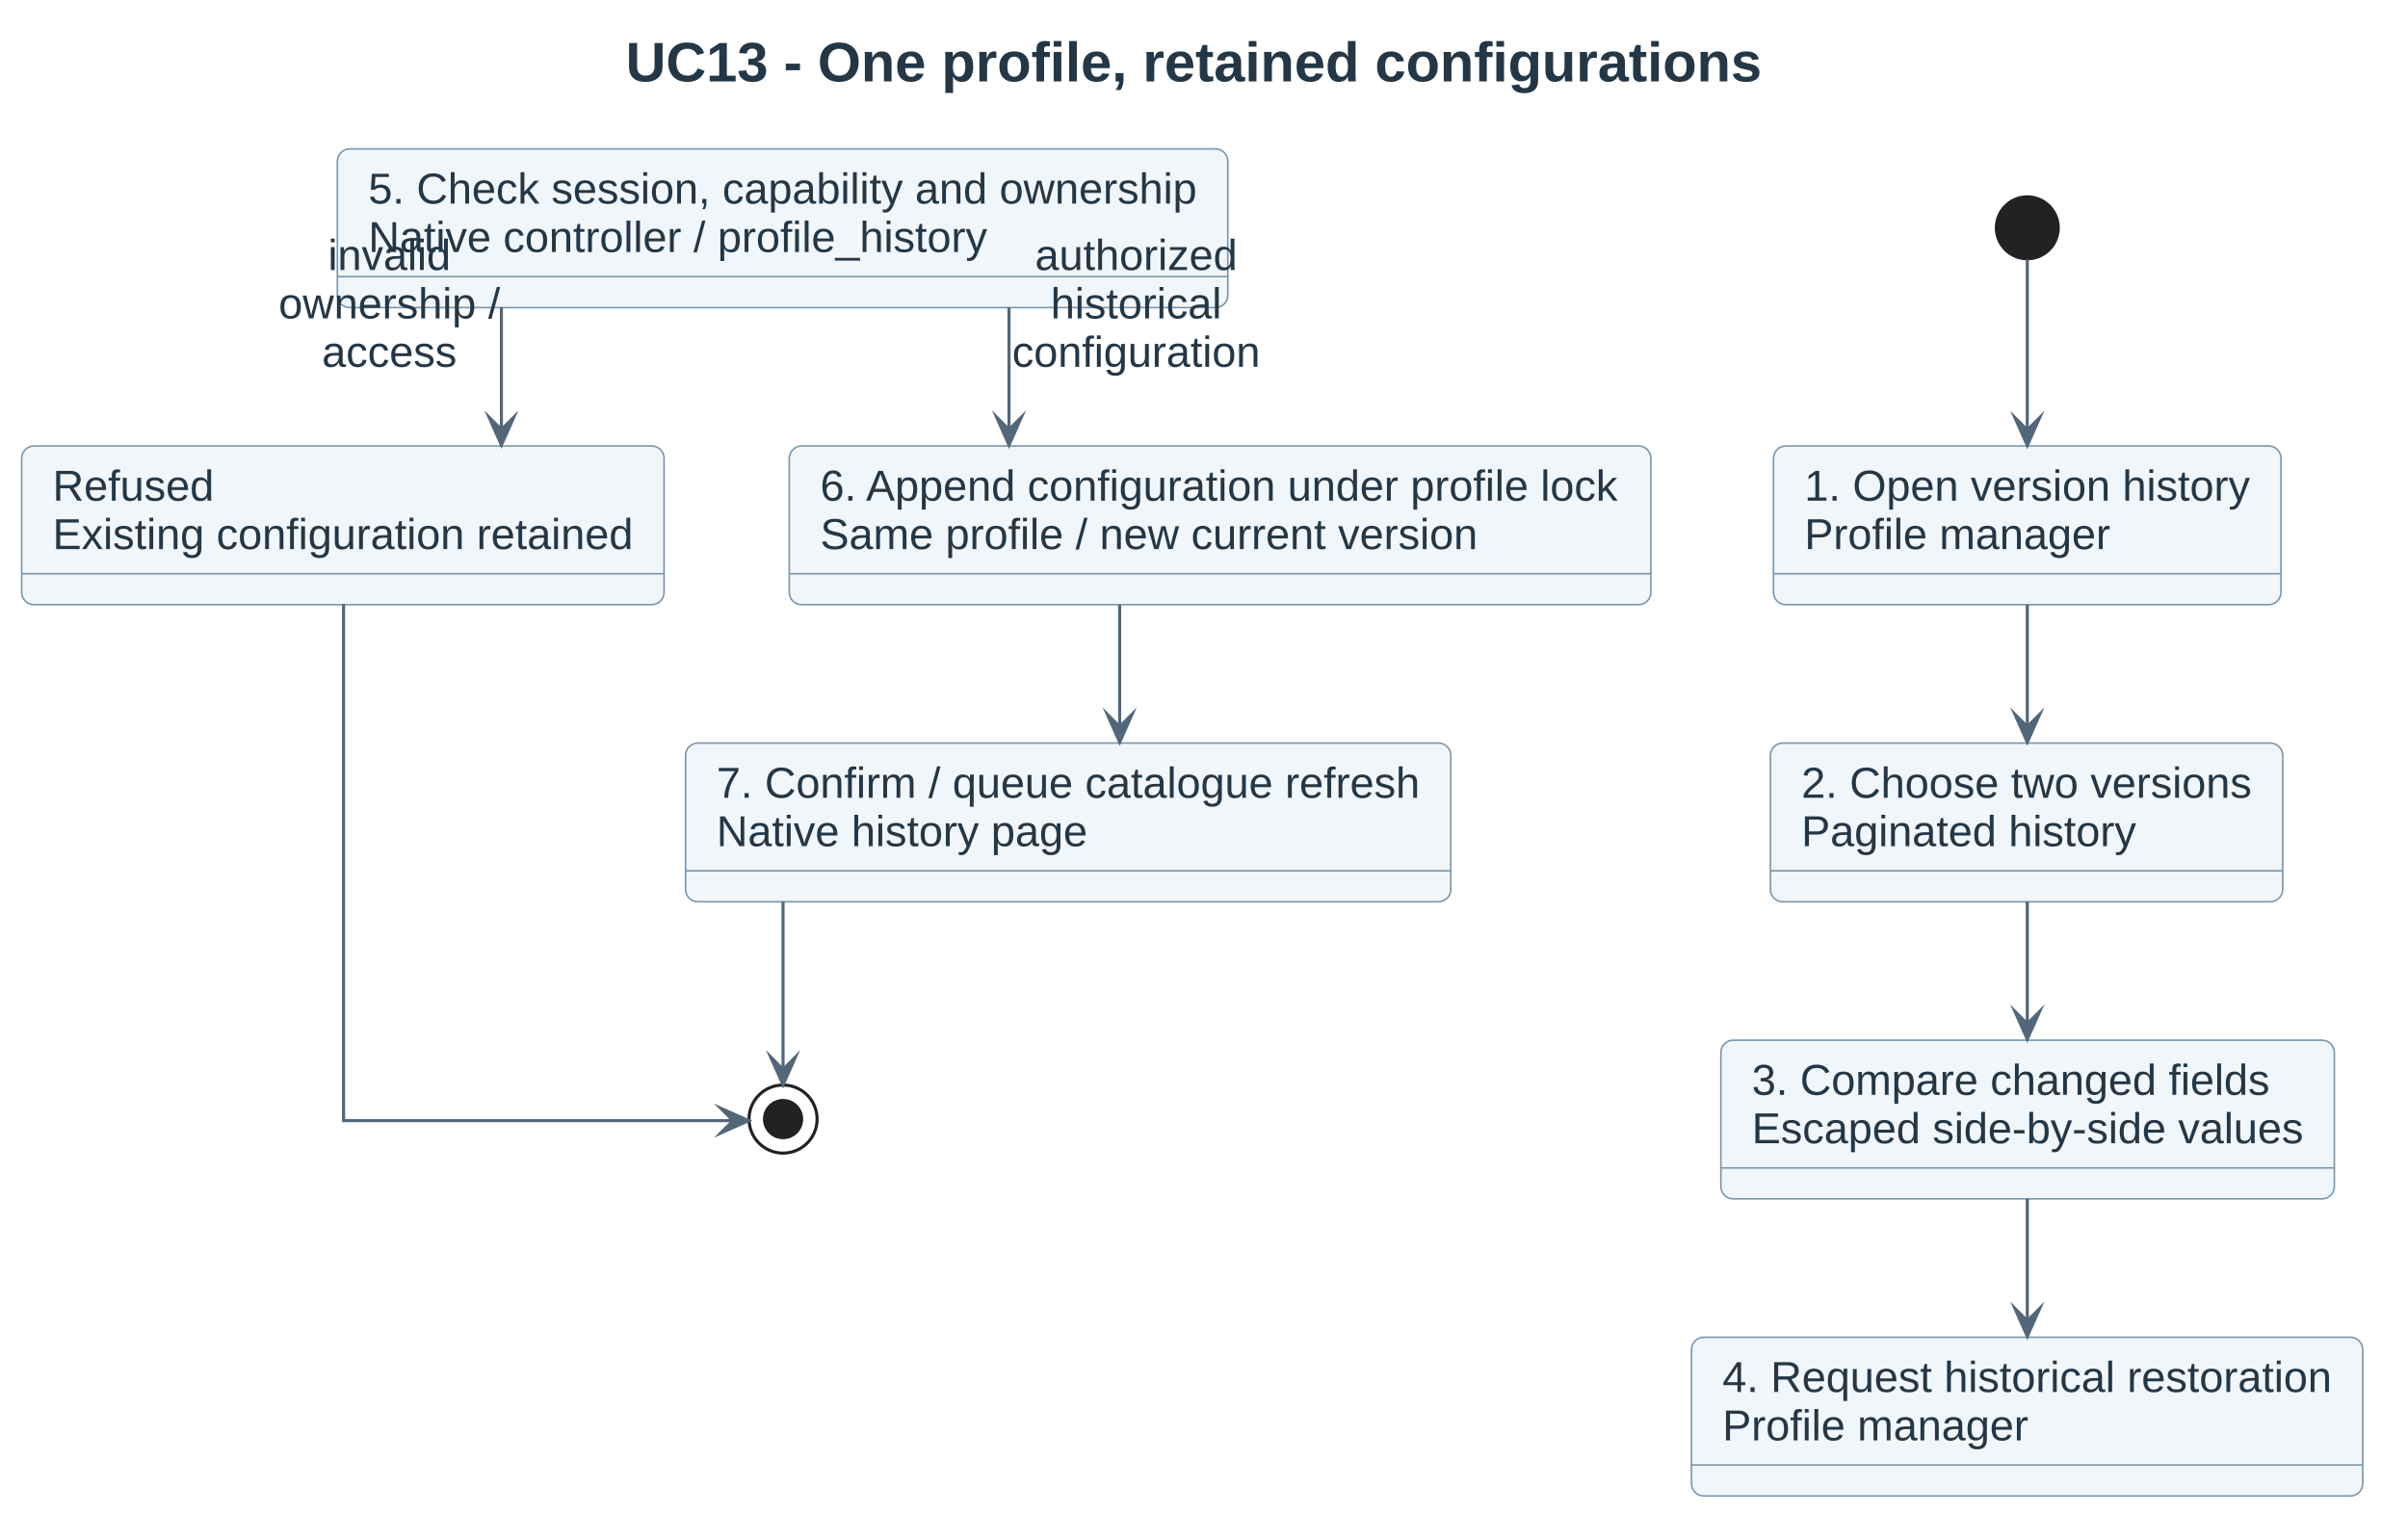
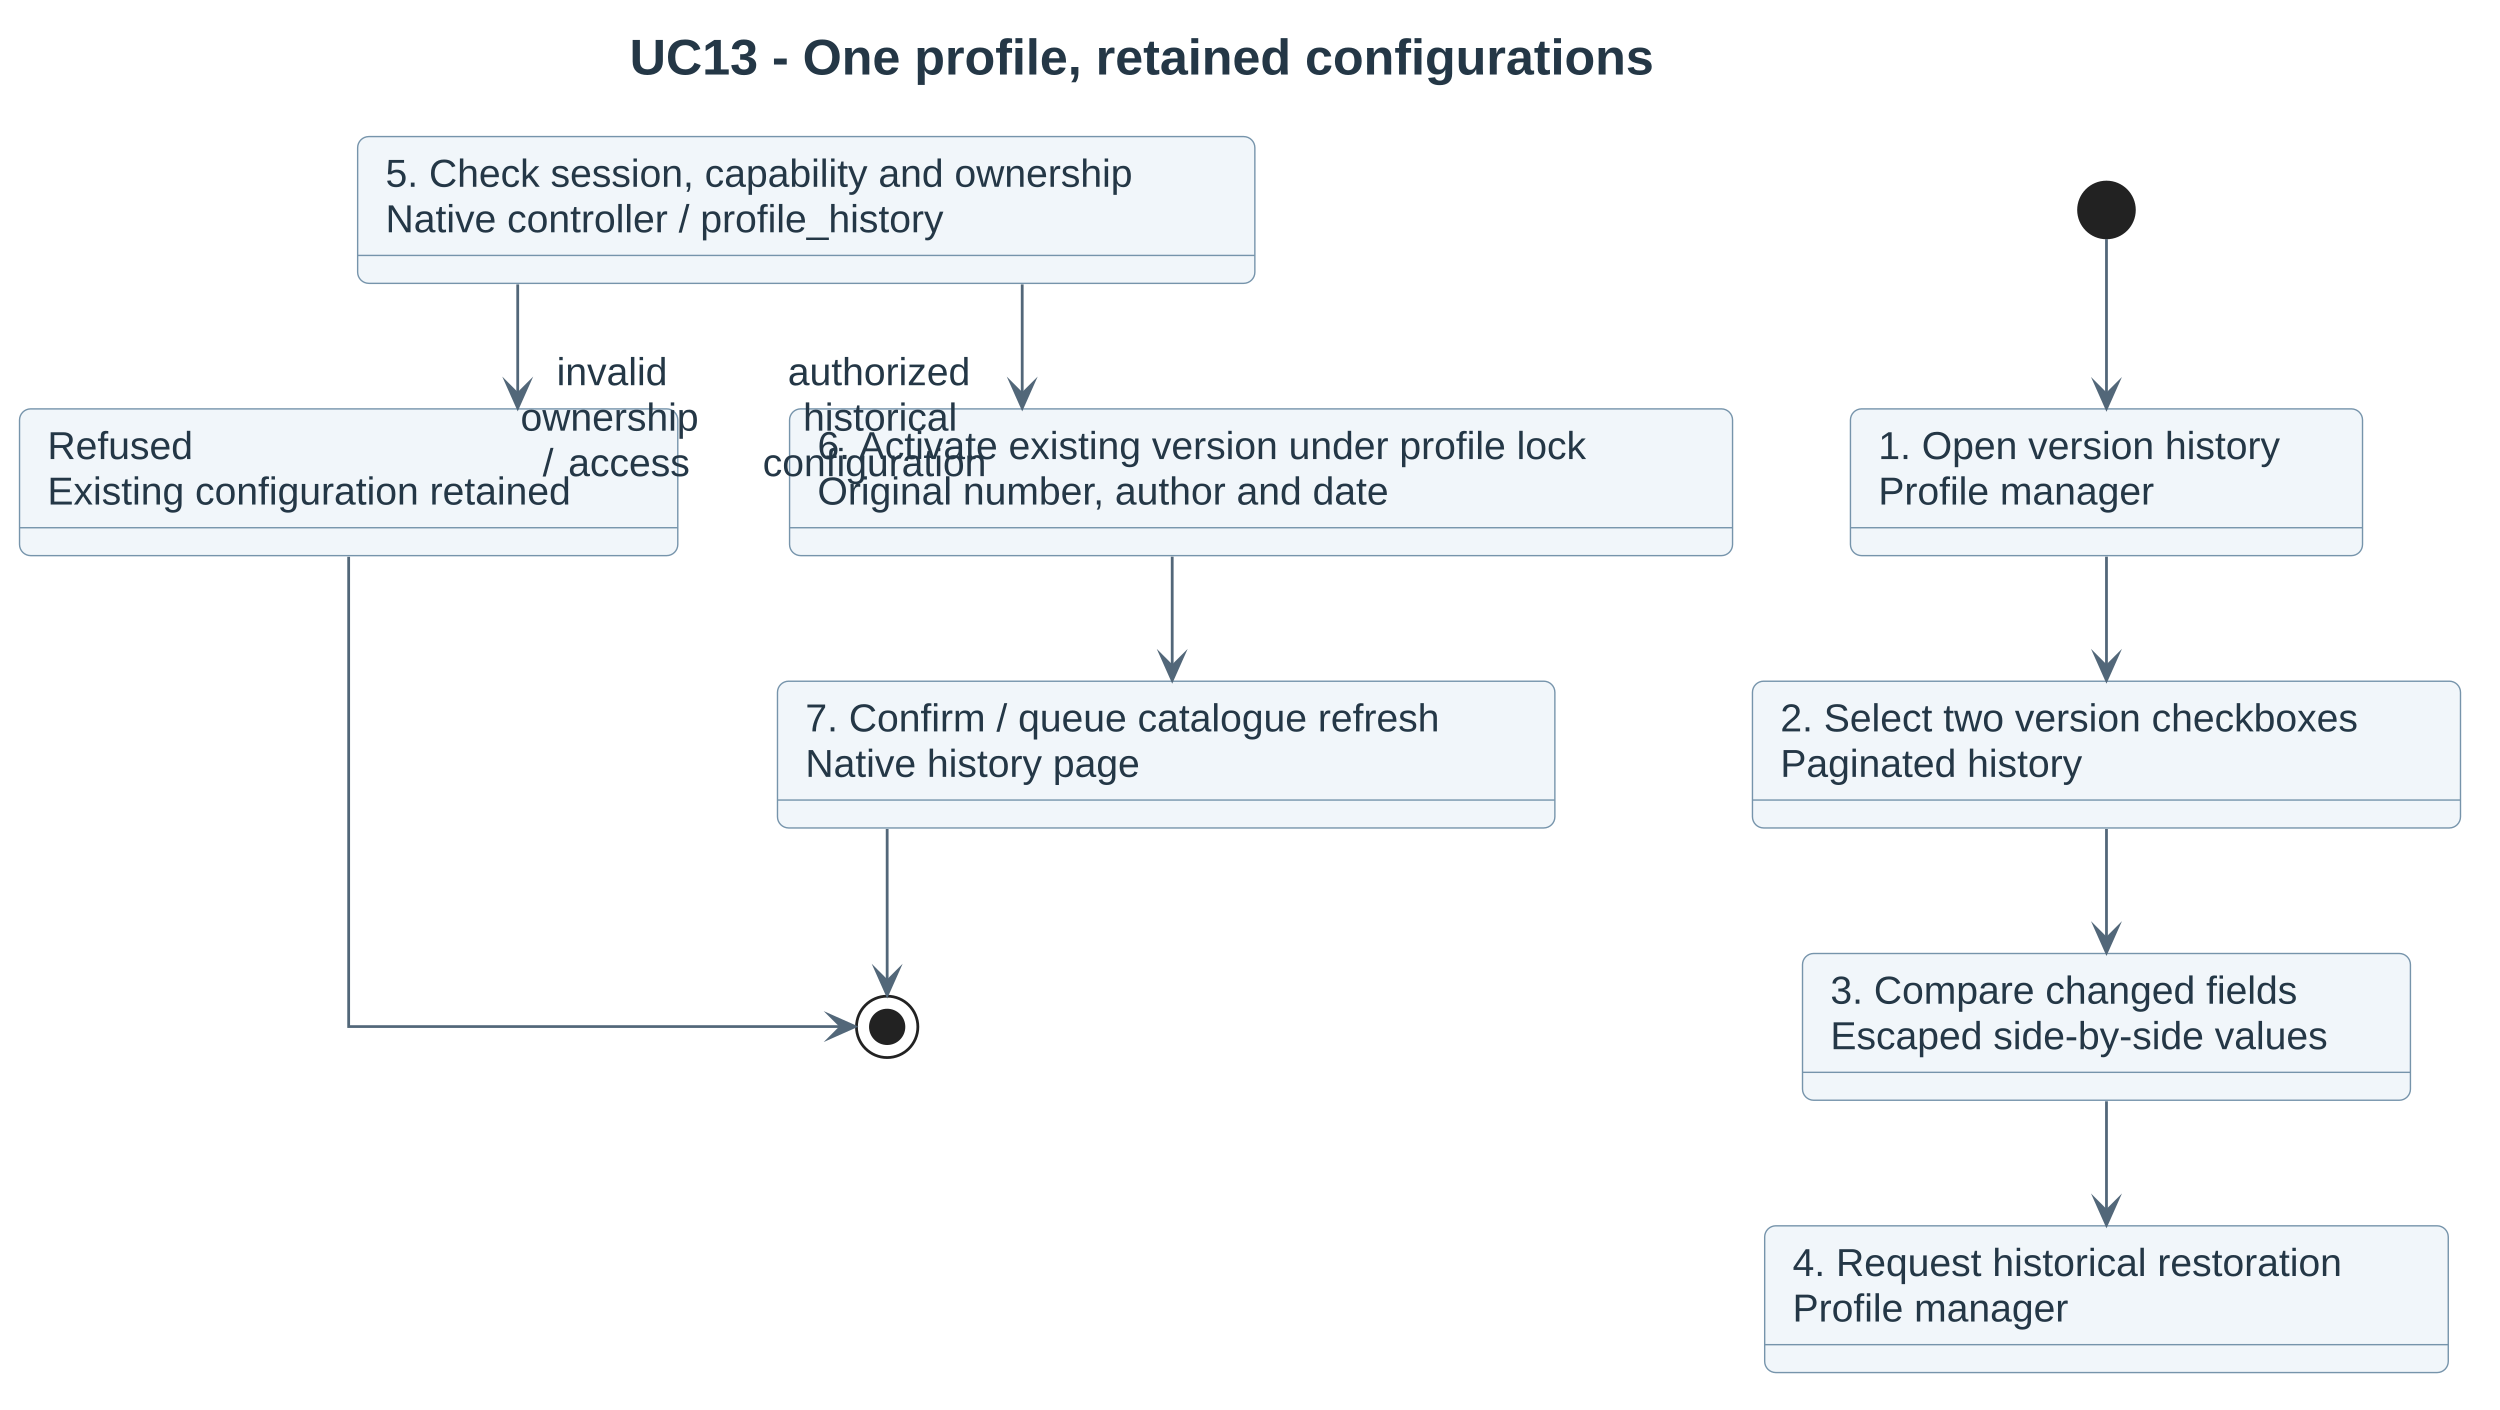
- <svg xmlns="http://www.w3.org/2000/svg" version="1.1" data-diagram-type="STATE" style="width:778px;height:497px;background:#FFFFFF;" width="778px" height="497px" viewBox="0 0 778 497" zoomAndPan="magnify" preserveAspectRatio="none" contentStyleType="text/css">
+ <svg xmlns="http://www.w3.org/2000/svg" version="1.1" data-diagram-type="STATE" style="width:896px;height:505px;background:#FFFFFF;" width="896px" height="505px" viewBox="0 0 896 505" zoomAndPan="magnify" preserveAspectRatio="none" contentStyleType="text/css">
  <defs />
  <g font-family="sans-serif" lengthAdjust="spacing">
    <g class="title" data-source-line="2">
-       <text x="202.163" y="26.295" fill="#243746" font-size="18" textLength="367.049" font-weight="700" font-family="Arial">UC13 - One profile, retained configurations</text>
+       <text x="225.669" y="26.708" fill="#243746" font-size="18" textLength="438.504" font-weight="700" font-family="Arial">UC13 - One profile, retained configurations</text>
    </g>
    <g class="entity" data-qualified-name="Open" id="ent0001" data-source-line="4">
-       <rect x="573" y="144.109" width="163.958" height="51.281" fill="#F1F6FA" style="stroke:#7694AB;stroke-width:0.5;" rx="4" ry="4" />
-       <line x1="573" y1="185.391" x2="736.958" y2="185.391" style="stroke:#7694AB;stroke-width:0.5;" />
-       <text x="583" y="161.783" fill="#243746" font-size="14" textLength="143.958" font-family="Arial">1. Open version history</text>
-       <text x="583" y="177.424" fill="#243746" font-size="14" textLength="98.827" font-family="Arial">Profile manager</text>
+       <rect x="663.2" y="146.543" width="183.529" height="52.594" fill="#F1F6FA" style="stroke:#7694AB;stroke-width:0.5;" rx="4" ry="4" />
+       <line x1="663.2" y1="189.137" x2="846.729" y2="189.137" style="stroke:#7694AB;stroke-width:0.5;" />
+       <text x="673.2" y="164.538" fill="#243746" font-size="14" textLength="163.529" font-family="Arial">1. Open version history</text>
+       <text x="673.2" y="180.835" fill="#243746" font-size="14" textLength="111.46" font-family="Arial">Profile manager</text>
    </g>
    <g class="entity" data-qualified-name="Choose" id="ent0002" data-source-line="5">
-       <rect x="572" y="240.109" width="165.517" height="51.281" fill="#F1F6FA" style="stroke:#7694AB;stroke-width:0.5;" rx="4" ry="4" />
-       <line x1="572" y1="281.391" x2="737.517" y2="281.391" style="stroke:#7694AB;stroke-width:0.5;" />
-       <text x="582" y="257.783" fill="#243746" font-size="14" textLength="145.517" font-family="Arial">2. Choose two versions</text>
-       <text x="582" y="273.424" fill="#243746" font-size="14" textLength="108.179" font-family="Arial">Paginated history</text>
+       <rect x="628.08" y="244.143" width="253.762" height="52.594" fill="#F1F6FA" style="stroke:#7694AB;stroke-width:0.5;" rx="4" ry="4" />
+       <line x1="628.08" y1="286.737" x2="881.842" y2="286.737" style="stroke:#7694AB;stroke-width:0.5;" />
+       <text x="638.08" y="262.138" fill="#243746" font-size="14" textLength="233.762" font-family="Arial">2. Select two version checkboxes</text>
+       <text x="638.08" y="278.435" fill="#243746" font-size="14" textLength="122.842" font-family="Arial">Paginated history</text>
    </g>
    <g class="entity" data-qualified-name="Compare" id="ent0003" data-source-line="6">
-       <rect x="556" y="336.109" width="198.206" height="51.281" fill="#F1F6FA" style="stroke:#7694AB;stroke-width:0.5;" rx="4" ry="4" />
-       <line x1="556" y1="377.391" x2="754.206" y2="377.391" style="stroke:#7694AB;stroke-width:0.5;" />
-       <text x="566" y="353.783" fill="#243746" font-size="14" textLength="167.323" font-family="Arial">3. Compare changed fields</text>
-       <text x="566" y="369.424" fill="#243746" font-size="14" textLength="178.206" font-family="Arial">Escaped side-by-side values</text>
+       <rect x="646.02" y="341.733" width="217.88" height="52.594" fill="#F1F6FA" style="stroke:#7694AB;stroke-width:0.5;" rx="4" ry="4" />
+       <line x1="646.02" y1="384.327" x2="863.9" y2="384.327" style="stroke:#7694AB;stroke-width:0.5;" />
+       <text x="656.02" y="359.728" fill="#243746" font-size="14" textLength="188.433" font-family="Arial">3. Compare changed fields</text>
+       <text x="656.02" y="376.025" fill="#243746" font-size="14" textLength="197.88" font-family="Arial">Escaped side-by-side values</text>
    </g>
    <g class="entity" data-qualified-name="Restore" id="ent0004" data-source-line="7">
-       <rect x="546.5" y="432.109" width="216.875" height="51.281" fill="#F1F6FA" style="stroke:#7694AB;stroke-width:0.5;" rx="4" ry="4" />
-       <line x1="546.5" y1="473.391" x2="763.375" y2="473.391" style="stroke:#7694AB;stroke-width:0.5;" />
-       <text x="556.5" y="449.783" fill="#243746" font-size="14" textLength="196.875" font-family="Arial">4. Request historical restoration</text>
-       <text x="556.5" y="465.424" fill="#243746" font-size="14" textLength="98.827" font-family="Arial">Profile manager</text>
+       <rect x="632.46" y="439.333" width="244.998" height="52.594" fill="#F1F6FA" style="stroke:#7694AB;stroke-width:0.5;" rx="4" ry="4" />
+       <line x1="632.46" y1="481.927" x2="877.458" y2="481.927" style="stroke:#7694AB;stroke-width:0.5;" />
+       <text x="642.46" y="457.328" fill="#243746" font-size="14" textLength="224.998" font-family="Arial">4. Request historical restoration</text>
+       <text x="642.46" y="473.625" fill="#243746" font-size="14" textLength="111.46" font-family="Arial">Profile manager</text>
    </g>
    <g class="entity" data-qualified-name="Check" id="ent0005" data-source-line="8">
-       <rect x="109" y="48.109" width="287.702" height="51.281" fill="#F1F6FA" style="stroke:#7694AB;stroke-width:0.5;" rx="4" ry="4" />
-       <line x1="109" y1="89.391" x2="396.702" y2="89.391" style="stroke:#7694AB;stroke-width:0.5;" />
-       <text x="119" y="65.783" fill="#243746" font-size="14" textLength="267.702" font-family="Arial">5. Check session, capability and ownership</text>
-       <text x="119" y="81.424" fill="#243746" font-size="14" textLength="199.972" font-family="Arial">Native controller / profile_history</text>
+       <rect x="128.18" y="48.953" width="321.561" height="52.594" fill="#F1F6FA" style="stroke:#7694AB;stroke-width:0.5;" rx="4" ry="4" />
+       <line x1="128.18" y1="91.547" x2="449.741" y2="91.547" style="stroke:#7694AB;stroke-width:0.5;" />
+       <text x="138.18" y="66.948" fill="#243746" font-size="14" textLength="301.561" font-family="Arial">5. Check session, capability and ownership</text>
+       <text x="138.18" y="83.245" fill="#243746" font-size="14" textLength="230.173" font-family="Arial">Native controller / profile_history</text>
    </g>
    <g class="entity" data-qualified-name="Save" id="ent0006" data-source-line="9">
-       <rect x="255" y="144.109" width="278.392" height="51.281" fill="#F1F6FA" style="stroke:#7694AB;stroke-width:0.5;" rx="4" ry="4" />
-       <line x1="255" y1="185.391" x2="533.392" y2="185.391" style="stroke:#7694AB;stroke-width:0.5;" />
-       <text x="265" y="161.783" fill="#243746" font-size="14" textLength="258.392" font-family="Arial">6. Append configuration under profile lock</text>
-       <text x="265" y="177.424" fill="#243746" font-size="14" textLength="212.427" font-family="Arial">Same profile / new current version</text>
+       <rect x="282.98" y="146.543" width="337.967" height="52.594" fill="#F1F6FA" style="stroke:#7694AB;stroke-width:0.5;" rx="4" ry="4" />
+       <line x1="282.98" y1="189.137" x2="620.947" y2="189.137" style="stroke:#7694AB;stroke-width:0.5;" />
+       <text x="292.98" y="164.538" fill="#243746" font-size="14" textLength="317.967" font-family="Arial">6. Activate existing version under profile lock</text>
+       <text x="292.98" y="180.835" fill="#243746" font-size="14" textLength="235.717" font-family="Arial">Original number, author and date</text>
    </g>
    <g class="entity" data-qualified-name="Result" id="ent0007" data-source-line="10">
-       <rect x="221.5" y="240.109" width="247.24" height="51.281" fill="#F1F6FA" style="stroke:#7694AB;stroke-width:0.5;" rx="4" ry="4" />
-       <line x1="221.5" y1="281.391" x2="468.74" y2="281.391" style="stroke:#7694AB;stroke-width:0.5;" />
-       <text x="231.5" y="257.783" fill="#243746" font-size="14" textLength="227.24" font-family="Arial">7. Confirm / queue catalogue refresh</text>
-       <text x="231.5" y="273.424" fill="#243746" font-size="14" textLength="119.841" font-family="Arial">Native history page</text>
+       <rect x="278.65" y="244.143" width="278.617" height="52.594" fill="#F1F6FA" style="stroke:#7694AB;stroke-width:0.5;" rx="4" ry="4" />
+       <line x1="278.65" y1="286.737" x2="557.267" y2="286.737" style="stroke:#7694AB;stroke-width:0.5;" />
+       <text x="288.65" y="262.138" fill="#243746" font-size="14" textLength="258.617" font-family="Arial">7. Confirm / queue catalogue refresh</text>
+       <text x="288.65" y="278.435" fill="#243746" font-size="14" textLength="137.348" font-family="Arial">Native history page</text>
    </g>
    <g class="entity" data-qualified-name="Refused" id="ent0008" data-source-line="11">
-       <rect x="7" y="144.109" width="207.558" height="51.281" fill="#F1F6FA" style="stroke:#7694AB;stroke-width:0.5;" rx="4" ry="4" />
-       <line x1="7" y1="185.391" x2="214.558" y2="185.391" style="stroke:#7694AB;stroke-width:0.5;" />
-       <text x="17" y="161.783" fill="#243746" font-size="14" textLength="52.145" font-family="Arial">Refused</text>
-       <text x="17" y="177.424" fill="#243746" font-size="14" textLength="187.558" font-family="Arial">Existing configuration retained</text>
+       <rect x="7" y="146.543" width="235.92" height="52.594" fill="#F1F6FA" style="stroke:#7694AB;stroke-width:0.5;" rx="4" ry="4" />
+       <line x1="7" y1="189.137" x2="242.92" y2="189.137" style="stroke:#7694AB;stroke-width:0.5;" />
+       <text x="17" y="164.538" fill="#243746" font-size="14" textLength="56.937" font-family="Arial">Refused</text>
+       <text x="17" y="180.835" fill="#243746" font-size="14" textLength="215.92" font-family="Arial">Existing configuration retained</text>
    </g>
    <g class="start_entity" data-qualified-name=".start." id="ent0009" data-source-line="12">
-       <ellipse cx="655" cy="73.609" rx="10" ry="10" fill="#222" style="stroke:#222;stroke-width:1;" />
+       <ellipse cx="754.96" cy="75.253" rx="10" ry="10" fill="#222" style="stroke:#222;stroke-width:1;" />
    </g>
    <g class="end_entity" data-qualified-name=".end." id="ent0017" data-source-line="20">
-       <ellipse cx="253" cy="361.609" rx="11" ry="11" fill="none" style="stroke:#222;stroke-width:1;" />
-       <ellipse cx="253" cy="361.609" rx="6" ry="6" fill="#222" style="stroke:#222;stroke-width:1;" />
+       <ellipse cx="317.96" cy="368.033" rx="11" ry="11" fill="none" style="stroke:#222;stroke-width:1;" />
+       <ellipse cx="317.96" cy="368.033" rx="6" ry="6" fill="#222" style="stroke:#222;stroke-width:1;" />
    </g>
    <g class="link" data-entity-1="ent0009" data-entity-2="ent0001" id="lnk10" data-source-line="12" data-link-type="dependency">
-       <path d="M655,83.879 C655,98.099 655,119.259 655,138.949" style="stroke:#526779;stroke-width:1;" fill="none" id="*start*-to-Open" />
-       <polygon points="655,143.949,659,134.949,655,138.949,651,134.949,655,143.949" fill="#526779" style="stroke:#526779;stroke-width:1;stroke-linejoin:miter;stroke-miterlimit:10;" />
+       <path d="M754.96,85.693 C754.96,100.053 754.96,121.383 754.96,141.353" style="stroke:#526779;stroke-width:1;" fill="none" id="*start*-to-Open" />
+       <polygon points="754.96,146.353,758.96,137.353,754.96,141.353,750.96,137.353,754.96,146.353" fill="#526779" style="stroke:#526779;stroke-width:1;stroke-linejoin:miter;stroke-miterlimit:10;" />
    </g>
    <g class="link" data-entity-1="ent0001" data-entity-2="ent0002" id="lnk11" data-source-line="13" data-link-type="dependency">
-       <path d="M655,195.339 C655,209.109 655,221.029 655,234.809" style="stroke:#526779;stroke-width:1;" fill="none" id="Open-to-Choose" />
-       <polygon points="655,239.809,659,230.809,655,234.809,651,230.809,655,239.809" fill="#526779" style="stroke:#526779;stroke-width:1;stroke-linejoin:miter;stroke-miterlimit:10;" />
+       <path d="M754.96,199.513 C754.96,213.283 754.96,225.033 754.96,238.803" style="stroke:#526779;stroke-width:1;" fill="none" id="Open-to-Choose" />
+       <polygon points="754.96,243.803,758.96,234.803,754.96,238.803,750.96,234.803,754.96,243.803" fill="#526779" style="stroke:#526779;stroke-width:1;stroke-linejoin:miter;stroke-miterlimit:10;" />
    </g>
    <g class="link" data-entity-1="ent0002" data-entity-2="ent0003" id="lnk12" data-source-line="14" data-link-type="dependency">
-       <path d="M655,291.339 C655,305.109 655,317.029 655,330.809" style="stroke:#526779;stroke-width:1;" fill="none" id="Choose-to-Compare" />
-       <polygon points="655,335.809,659,326.809,655,330.809,651,326.809,655,335.809" fill="#526779" style="stroke:#526779;stroke-width:1;stroke-linejoin:miter;stroke-miterlimit:10;" />
+       <path d="M754.96,297.103 C754.96,310.873 754.96,322.633 754.96,336.393" style="stroke:#526779;stroke-width:1;" fill="none" id="Choose-to-Compare" />
+       <polygon points="754.96,341.393,758.96,332.393,754.96,336.393,750.96,332.393,754.96,341.393" fill="#526779" style="stroke:#526779;stroke-width:1;stroke-linejoin:miter;stroke-miterlimit:10;" />
    </g>
    <g class="link" data-entity-1="ent0003" data-entity-2="ent0004" id="lnk13" data-source-line="15" data-link-type="dependency">
-       <path d="M655,387.339 C655,401.109 655,413.029 655,426.809" style="stroke:#526779;stroke-width:1;" fill="none" id="Compare-to-Restore" />
-       <polygon points="655,431.809,659,422.809,655,426.809,651,422.809,655,431.809" fill="#526779" style="stroke:#526779;stroke-width:1;stroke-linejoin:miter;stroke-miterlimit:10;" />
+       <path d="M754.96,394.703 C754.96,408.473 754.96,420.223 754.96,433.993" style="stroke:#526779;stroke-width:1;" fill="none" id="Compare-to-Restore" />
+       <polygon points="754.96,438.993,758.96,429.993,754.96,433.993,750.96,429.993,754.96,438.993" fill="#526779" style="stroke:#526779;stroke-width:1;stroke-linejoin:miter;stroke-miterlimit:10;" />
    </g>
    <g class="link" data-entity-1="ent0005" data-entity-2="ent0006" id="lnk14" data-source-line="17" data-link-type="dependency">
-       <path d="M326,99.339 C326,113.109 326,125.029 326,138.809" style="stroke:#526779;stroke-width:1;" fill="none" id="Check-to-Save" />
-       <polygon points="326,143.809,330,134.809,326,138.809,322,134.809,326,143.809" fill="#526779" style="stroke:#526779;stroke-width:1;stroke-linejoin:miter;stroke-miterlimit:10;" />
-       <text x="334.393" y="87.243" fill="#243746" font-size="14" textLength="65.379" font-family="Arial">authorized</text>
-       <text x="339.462" y="102.884" fill="#243746" font-size="14" textLength="55.241" font-family="Arial">historical</text>
-       <text x="327" y="118.524" fill="#243746" font-size="14" textLength="80.165" font-family="Arial">configuration</text>
+       <path d="M366.36,101.923 C366.36,115.693 366.36,127.443 366.36,141.213" style="stroke:#526779;stroke-width:1;" fill="none" id="Check-to-Save" />
+       <polygon points="366.36,146.213,370.36,137.213,366.36,141.213,362.36,137.213,366.36,146.213" fill="#526779" style="stroke:#526779;stroke-width:1;stroke-linejoin:miter;stroke-miterlimit:10;" />
+       <text x="282.356" y="138.058" fill="#243746" font-size="14" textLength="74.874" font-family="Arial">authorized</text>
+       <text x="287.832" y="154.355" fill="#243746" font-size="14" textLength="63.923" font-family="Arial">historical</text>
+       <text x="273.36" y="170.652" fill="#243746" font-size="14" textLength="92.866" font-family="Arial">configuration</text>
    </g>
    <g class="link" data-entity-1="ent0005" data-entity-2="ent0008" id="lnk15" data-source-line="18" data-link-type="dependency">
-       <path d="M162,99.339 C162,113.109 162,125.029 162,138.809" style="stroke:#526779;stroke-width:1;" fill="none" id="Check-to-Refused" />
-       <polygon points="162,143.809,166,134.809,162,138.809,158,134.809,162,143.809" fill="#526779" style="stroke:#526779;stroke-width:1;stroke-linejoin:miter;stroke-miterlimit:10;" />
-       <text x="105.952" y="87.243" fill="#243746" font-size="14" textLength="39.689" font-family="Arial">invalid</text>
-       <text x="90" y="102.884" fill="#243746" font-size="14" textLength="63.813" font-family="Arial">ownership</text>
-       <text x="153.813" y="102.884" fill="#243746" font-size="14" font-family="Arial"> </text>
-       <text x="157.703" y="102.884" fill="#243746" font-size="14" font-family="Arial">/</text>
-       <text x="104.01" y="118.524" fill="#243746" font-size="14" textLength="43.572" font-family="Arial">access</text>
+       <path d="M185.55,101.923 C185.55,115.693 185.55,127.443 185.55,141.213" style="stroke:#526779;stroke-width:1;" fill="none" id="Check-to-Refused" />
+       <polygon points="185.55,146.213,189.55,137.213,185.55,141.213,181.55,137.213,185.55,146.213" fill="#526779" style="stroke:#526779;stroke-width:1;stroke-linejoin:miter;stroke-miterlimit:10;" />
+       <text x="199.504" y="138.058" fill="#243746" font-size="14" textLength="46.293" font-family="Arial">invalid</text>
+       <text x="186.55" y="154.355" fill="#243746" font-size="14" textLength="72.201" font-family="Arial">ownership</text>
+       <text x="194.48" y="170.652" fill="#243746" font-size="14" font-family="Arial">/</text>
+       <text x="199.196" y="170.652" fill="#243746" font-size="14" font-family="Arial"> </text>
+       <text x="203.647" y="170.652" fill="#243746" font-size="14" textLength="47.175" font-family="Arial">access</text>
    </g>
    <g class="link" data-entity-1="ent0006" data-entity-2="ent0007" id="lnk16" data-source-line="19" data-link-type="dependency">
-       <path d="M361.75,195.339 C361.75,209.109 361.75,221.029 361.75,234.809" style="stroke:#526779;stroke-width:1;" fill="none" id="Save-to-Result" />
-       <polygon points="361.75,239.809,365.75,230.809,361.75,234.809,357.75,230.809,361.75,239.809" fill="#526779" style="stroke:#526779;stroke-width:1;stroke-linejoin:miter;stroke-miterlimit:10;" />
+       <path d="M420.12,199.513 C420.12,213.283 420.12,225.033 420.12,238.803" style="stroke:#526779;stroke-width:1;" fill="none" id="Save-to-Result" />
+       <polygon points="420.12,243.803,424.12,234.803,420.12,238.803,416.12,234.803,420.12,243.803" fill="#526779" style="stroke:#526779;stroke-width:1;stroke-linejoin:miter;stroke-miterlimit:10;" />
    </g>
    <g class="link" data-entity-1="ent0007" data-entity-2="ent0017" id="lnk18" data-source-line="20" data-link-type="dependency">
-       <path d="M253,291.339 C253,310.659 253,331.179 253,345.549" style="stroke:#526779;stroke-width:1;" fill="none" id="Result-to-*end*" />
-       <polygon points="253,350.549,257,341.549,253,345.549,249,341.549,253,350.549" fill="#526779" style="stroke:#526779;stroke-width:1;stroke-linejoin:miter;stroke-miterlimit:10;" />
+       <path d="M317.96,297.103 C317.96,316.633 317.96,337.163 317.96,351.663" style="stroke:#526779;stroke-width:1;" fill="none" id="Result-to-*end*" />
+       <polygon points="317.96,356.663,321.96,347.663,317.96,351.663,313.96,347.663,317.96,356.663" fill="#526779" style="stroke:#526779;stroke-width:1;stroke-linejoin:miter;stroke-miterlimit:10;" />
    </g>
    <g class="link" data-entity-1="ent0008" data-entity-2="ent0017" id="lnk19" data-source-line="21" data-link-type="dependency">
-       <path d="M111,195.169 C111,247.539 111,362.109 111,362.109 C111,362.109 203.38,362.109 236.86,362.109" style="stroke:#526779;stroke-width:1;" fill="none" id="Refused-to-*end*" />
-       <polygon points="241.86,362.109,232.86,358.109,236.86,362.109,232.86,366.109,241.86,362.109" fill="#526779" style="stroke:#526779;stroke-width:1;stroke-linejoin:miter;stroke-miterlimit:10;" />
+       <path d="M124.96,199.563 C124.96,252.983 124.96,367.923 124.96,367.923 C124.96,367.923 259.92,367.923 301.46,367.923" style="stroke:#526779;stroke-width:1;" fill="none" id="Refused-to-*end*" />
+       <polygon points="306.46,367.923,297.46,363.923,301.46,367.923,297.46,371.923,306.46,367.923" fill="#526779" style="stroke:#526779;stroke-width:1;stroke-linejoin:miter;stroke-miterlimit:10;" />
    </g>
  </g>
</svg>
